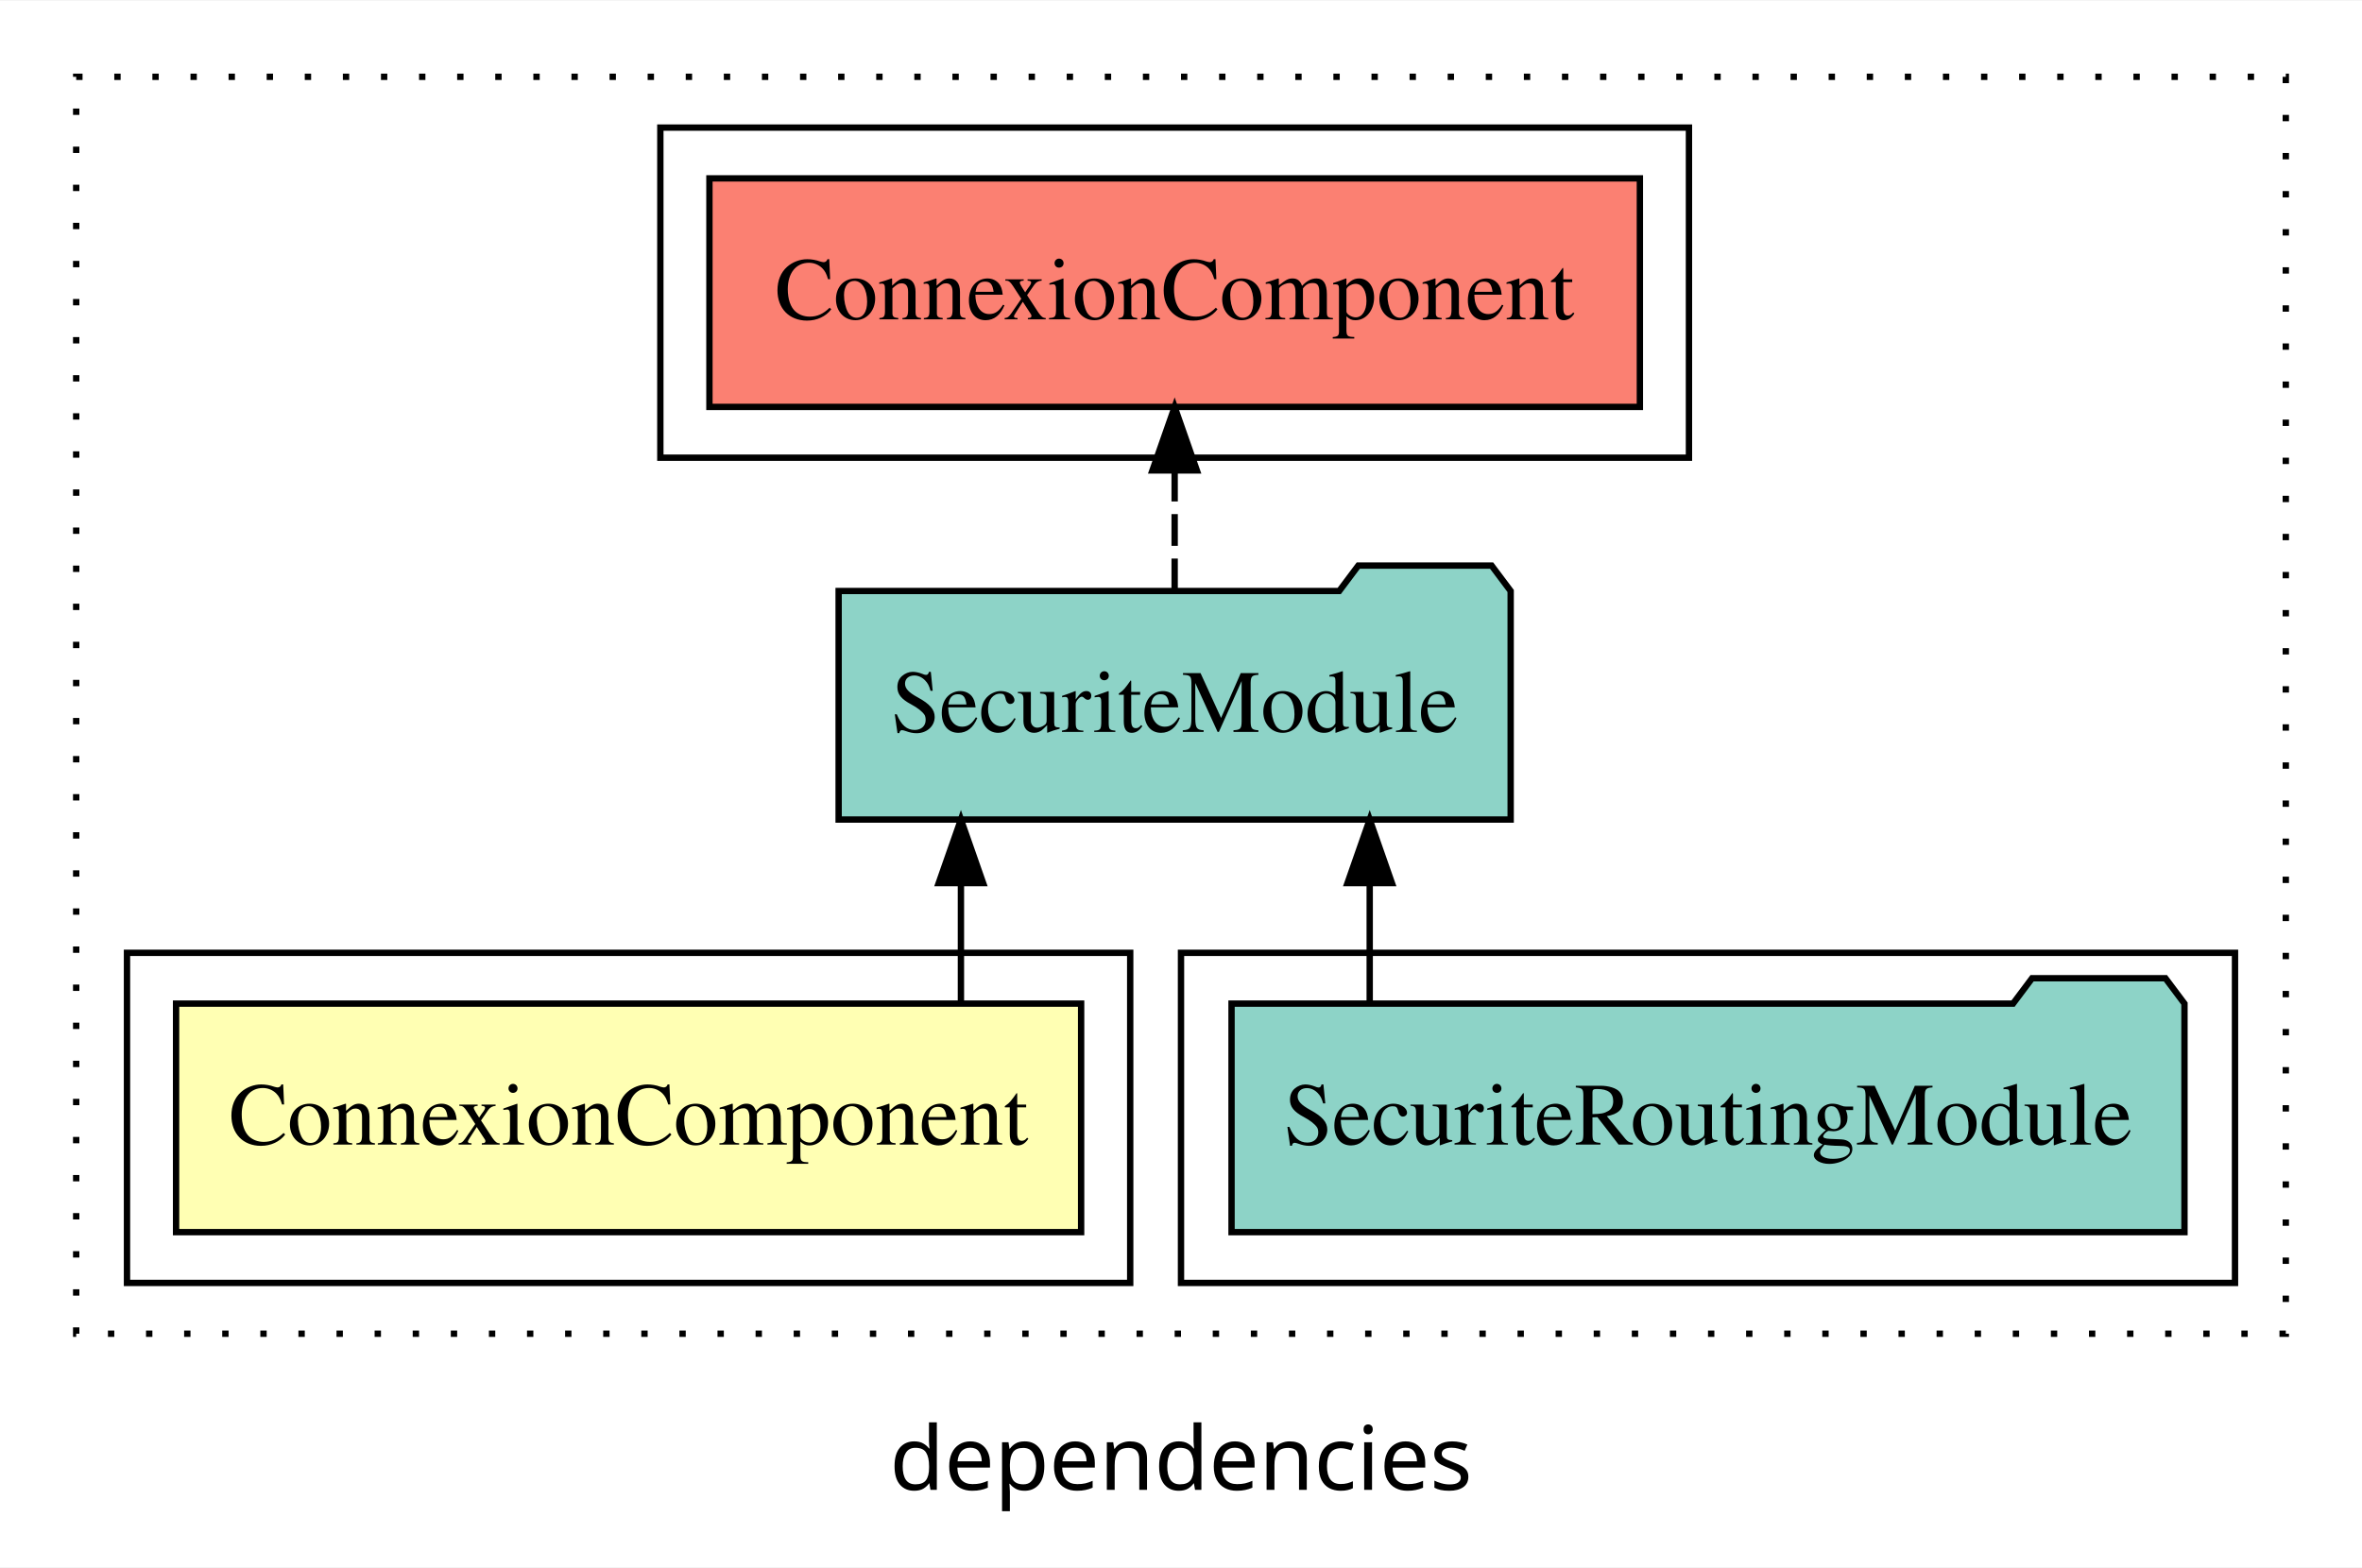
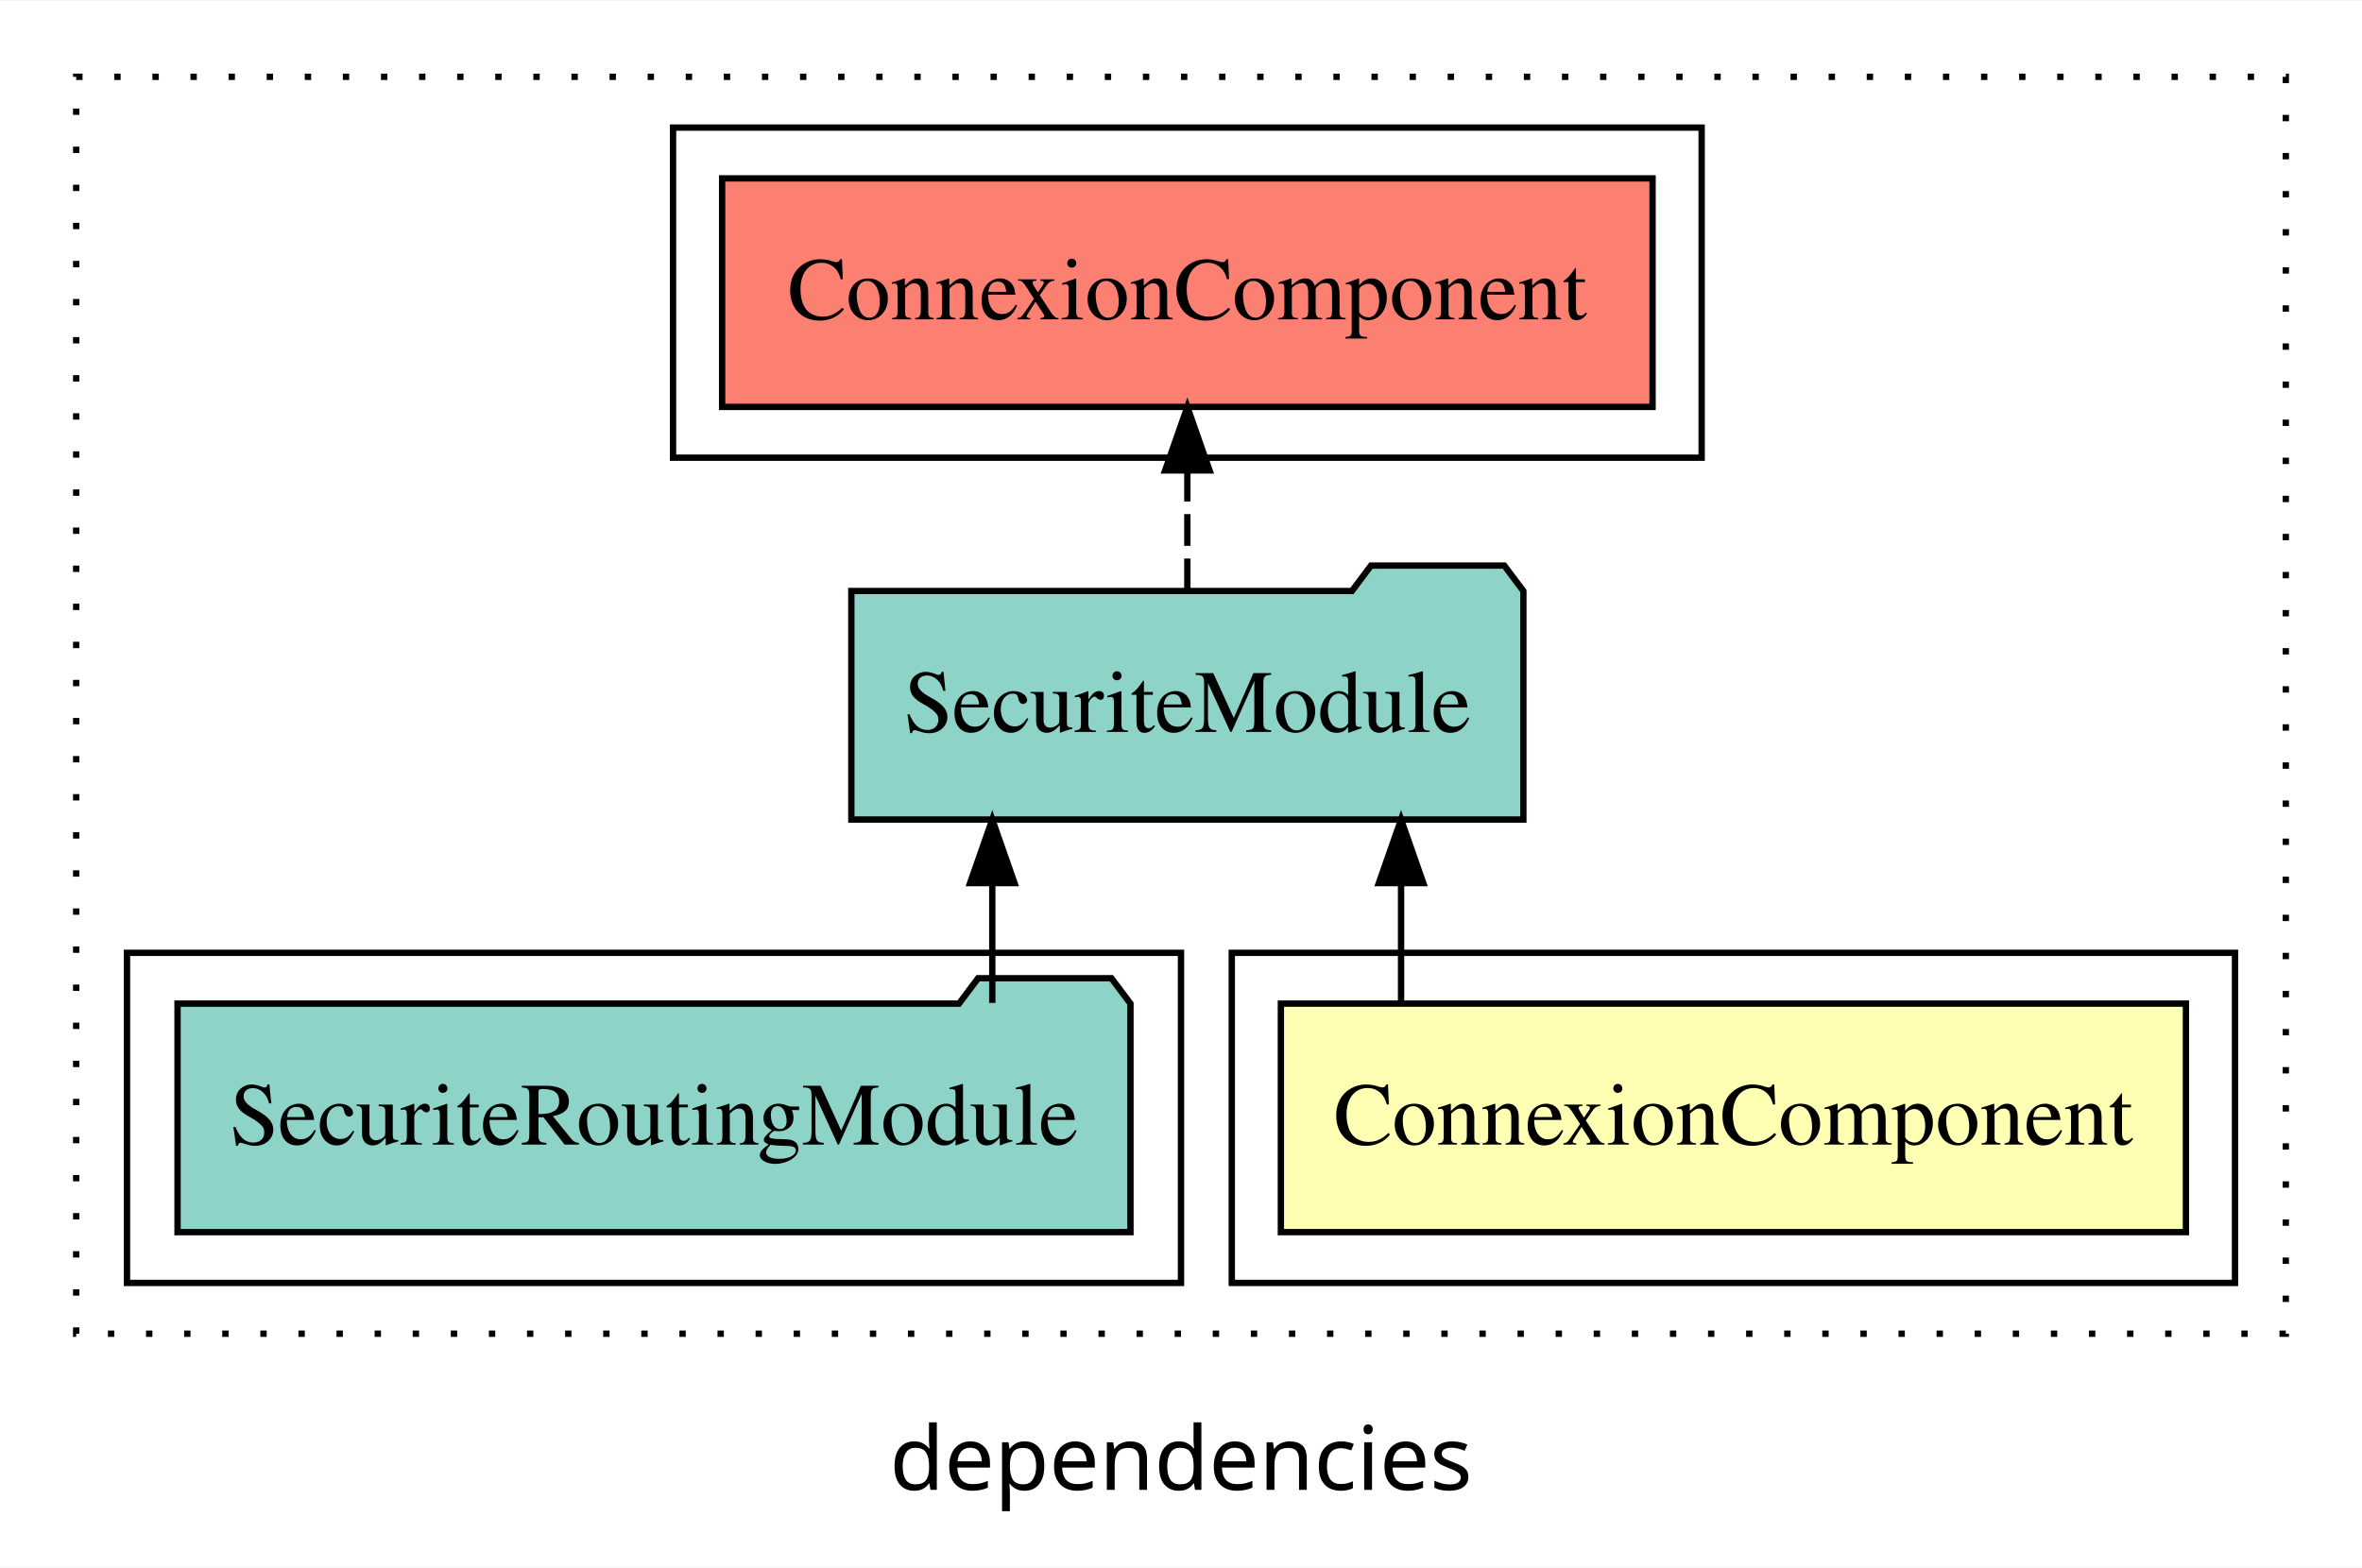
<svg xmlns="http://www.w3.org/2000/svg" width="372pt" height="247pt" viewBox="0.00 0.00 372.00 246.80">
  <g id="graph0" class="graph" transform="scale(1 1) rotate(0) translate(4 242.8)">
    <polygon fill="white" stroke="transparent" points="-4,4 -4,-242.8 368,-242.8 368,4 -4,4" />
    <text text-anchor="middle" x="182" y="-8.2" font-family="sans-serif" font-size="14.00">dependencies</text>
    <g id="clust1" class="cluster">
      <polygon fill="none" stroke="black" stroke-dasharray="1,5" points="8,-32.8 8,-230.8 356,-230.8 356,-32.8 8,-32.8" />
    </g>
+     <g id="clust2" class="cluster">
+       <polygon fill="none" stroke="black" points="190,-40.8 190,-92.8 348,-92.8 348,-40.8 190,-40.8" />
+     </g>
    <g id="clust4" class="cluster">
-       <polygon fill="none" stroke="black" points="182,-40.8 182,-92.8 348,-92.8 348,-40.8 182,-40.8" />
+       <polygon fill="none" stroke="black" points="16,-40.8 16,-92.8 182,-92.8 182,-40.8 16,-40.8" />
    </g>
    <g id="clust5" class="cluster">
-       <polygon fill="none" stroke="black" points="100,-170.8 100,-222.8 262,-222.8 262,-170.8 100,-170.8" />
-     </g>
-     <g id="clust2" class="cluster">
-       <polygon fill="none" stroke="black" points="16,-40.8 16,-92.8 174,-92.8 174,-40.8 16,-40.8" />
+       <polygon fill="none" stroke="black" points="102,-170.8 102,-222.8 264,-222.8 264,-170.8 102,-170.8" />
    </g>
    <g id="node1" class="node">
-       <polygon fill="#ffffb3" stroke="black" points="166.27,-84.8 23.73,-84.8 23.73,-48.8 166.27,-48.8 166.27,-84.8" />
-       <text text-anchor="middle" x="95" y="-62.6" font-family="Times,serif" font-size="14.00">ConnexionComponent</text>
+       <polygon fill="#ffffb3" stroke="black" points="340.27,-84.8 197.73,-84.8 197.73,-48.8 340.27,-48.8 340.27,-84.8" />
+       <text text-anchor="middle" x="269" y="-62.6" font-family="Times,serif" font-size="14.00">ConnexionComponent</text>
    </g>
    <g id="node2" class="node">
-       <polygon fill="#8dd3c7" stroke="black" points="233.92,-149.8 230.92,-153.8 209.92,-153.8 206.92,-149.8 128.08,-149.8 128.08,-113.8 233.92,-113.8 233.92,-149.8" />
-       <text text-anchor="middle" x="181" y="-127.6" font-family="Times,serif" font-size="14.00">SecuriteModule</text>
+       <polygon fill="#8dd3c7" stroke="black" points="235.92,-149.8 232.92,-153.8 211.92,-153.8 208.92,-149.8 130.08,-149.8 130.08,-113.8 235.92,-113.8 235.92,-149.8" />
+       <text text-anchor="middle" x="183" y="-127.6" font-family="Times,serif" font-size="14.00">SecuriteModule</text>
    </g>
    <g id="edge1" class="edge">
-       <path fill="none" stroke="black" d="M147.34,-84.91C147.34,-84.91 147.34,-103.79 147.34,-103.79" />
-       <polygon fill="black" stroke="black" points="143.84,-103.79 147.34,-113.79 150.84,-103.79 143.84,-103.79" />
+       <path fill="none" stroke="black" d="M216.66,-84.91C216.66,-84.91 216.66,-103.79 216.66,-103.79" />
+       <polygon fill="black" stroke="black" points="213.16,-103.79 216.66,-113.79 220.16,-103.79 213.16,-103.79" />
    </g>
    <g id="node4" class="node">
-       <polygon fill="#fb8072" stroke="black" points="254.27,-214.8 107.73,-214.8 107.73,-178.8 254.27,-178.8 254.27,-214.8" />
-       <text text-anchor="middle" x="181" y="-192.6" font-family="Times,serif" font-size="14.00">ConnexionComponent </text>
+       <polygon fill="#fb8072" stroke="black" points="256.27,-214.8 109.73,-214.8 109.73,-178.8 256.27,-178.8 256.27,-214.8" />
+       <text text-anchor="middle" x="183" y="-192.6" font-family="Times,serif" font-size="14.00">ConnexionComponent </text>
    </g>
    <g id="edge3" class="edge">
-       <path fill="none" stroke="black" stroke-dasharray="5,2" d="M181,-149.91C181,-149.91 181,-168.79 181,-168.79" />
-       <polygon fill="black" stroke="black" points="177.5,-168.79 181,-178.79 184.5,-168.79 177.5,-168.79" />
+       <path fill="none" stroke="black" stroke-dasharray="5,2" d="M183,-149.91C183,-149.91 183,-168.79 183,-168.79" />
+       <polygon fill="black" stroke="black" points="179.5,-168.79 183,-178.79 186.5,-168.79 179.5,-168.79" />
    </g>
    <g id="node3" class="node">
-       <polygon fill="#8dd3c7" stroke="black" points="340.04,-84.8 337.04,-88.8 316.04,-88.8 313.04,-84.8 189.96,-84.8 189.96,-48.8 340.04,-48.8 340.04,-84.8" />
-       <text text-anchor="middle" x="265" y="-62.6" font-family="Times,serif" font-size="14.00">SecuriteRoutingModule</text>
+       <polygon fill="#8dd3c7" stroke="black" points="174.04,-84.8 171.04,-88.8 150.04,-88.8 147.04,-84.8 23.96,-84.8 23.96,-48.8 174.04,-48.8 174.04,-84.8" />
+       <text text-anchor="middle" x="99" y="-62.6" font-family="Times,serif" font-size="14.00">SecuriteRoutingModule</text>
    </g>
    <g id="edge2" class="edge">
-       <path fill="none" stroke="black" d="M211.72,-84.91C211.72,-84.91 211.72,-103.79 211.72,-103.79" />
-       <polygon fill="black" stroke="black" points="208.22,-103.79 211.72,-113.79 215.22,-103.79 208.22,-103.79" />
+       <path fill="none" stroke="black" d="M152.28,-84.91C152.28,-84.91 152.28,-103.79 152.28,-103.79" />
+       <polygon fill="black" stroke="black" points="148.78,-103.79 152.28,-113.79 155.78,-103.79 148.78,-103.79" />
    </g>
  </g>
</svg>
